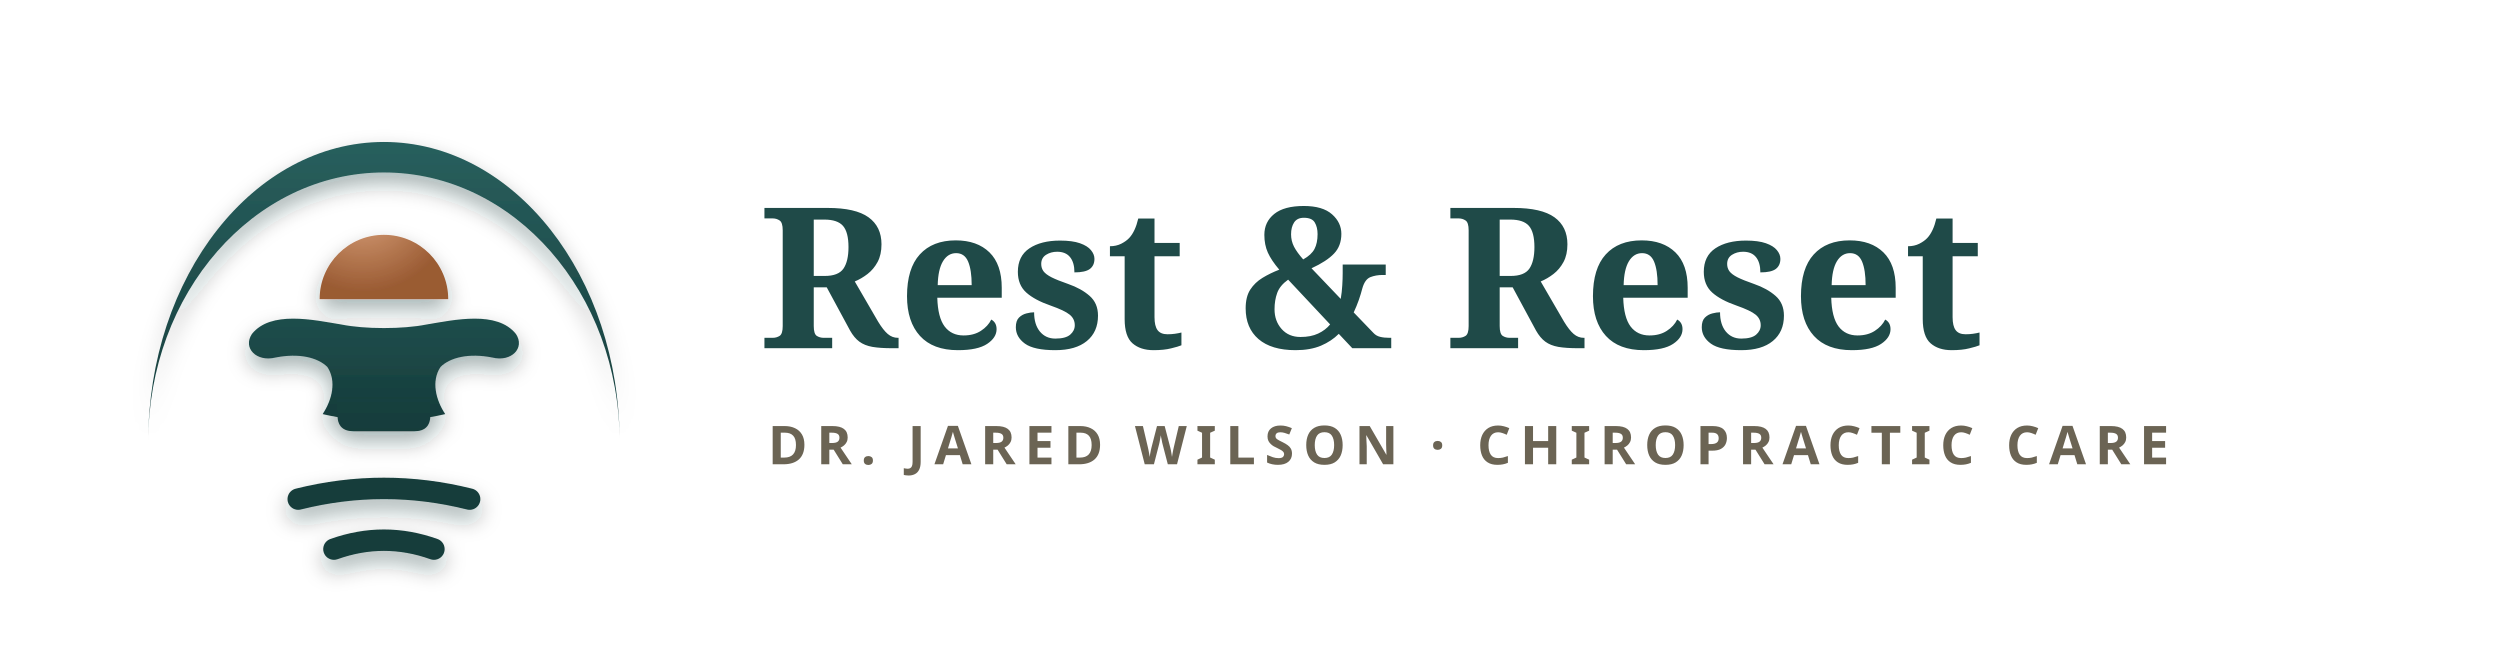
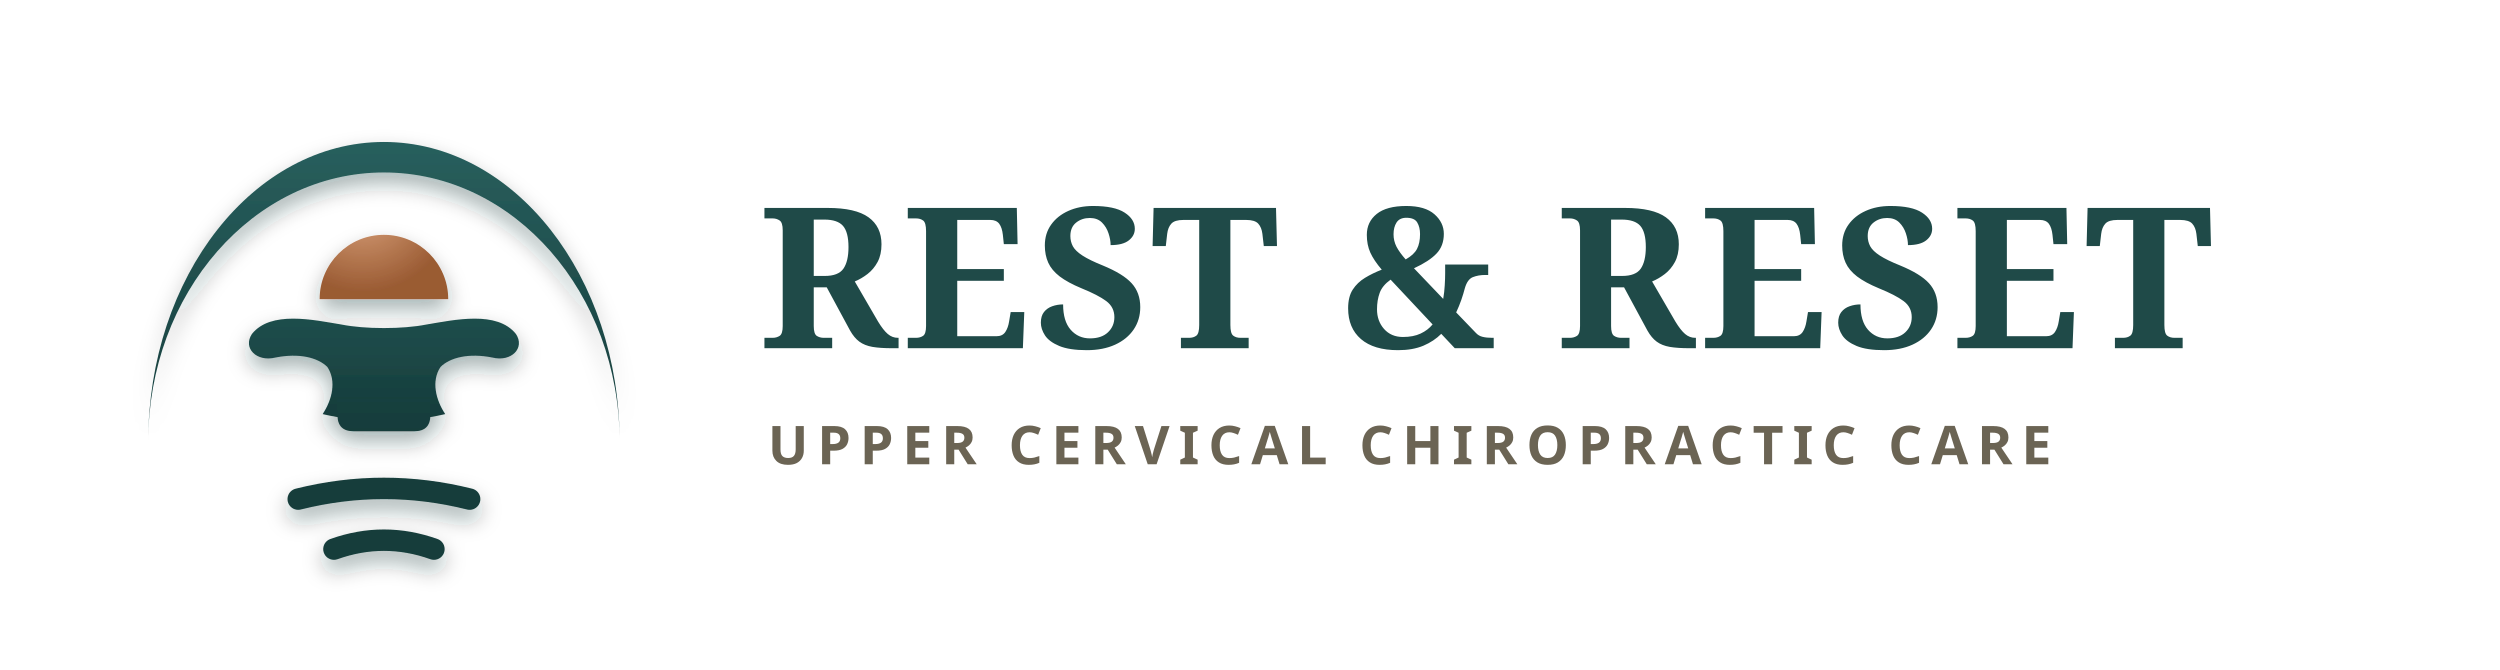
<svg xmlns="http://www.w3.org/2000/svg" viewBox="0 0 560 150">
  <g transform="translate(6 -5) scale(0.8)">
    <defs>
      <linearGradient id="t92" gradientUnits="userSpaceOnUse" x1="100" y1="40" x2="100" y2="180">
        <stop offset="0" stop-color="#2F6B69" />
        <stop offset="1" stop-color="#0E2F2E" />
      </linearGradient>
      <radialGradient id="c92" gradientUnits="userSpaceOnUse" cx="94" cy="84" r="26">
        <stop offset="0" stop-color="#E0A882" />
        <stop offset="1" stop-color="#9A5B33" />
      </radialGradient>
      <filter id="s92" x="-20%" y="-20%" width="140%" height="140%">
        <feDropShadow dx="0" dy="3" stdDeviation="3" flood-color="#0E2F2E" flood-opacity="0.35" />
      </filter>
    </defs>
    <g fill="url(#t92)" color="#163C3A" filter="url(#s92)">
      <g transform="translate(0,-22)">
        <path d="M34,152 A66,84 0 0 1 166,152 A62.1,71 0 0 0 34,152 Z" />
        <path fill="url(#c92)" d="M82,112 A18,18 0 0 1 118,112 Z" />
        <g transform="translate(100,131) scale(0.66) translate(-100,-128)">
          <path d="M44,114 C52,104 70,108 82,110 C92,112 108,112 118,110 C130,108 148,104 156,114 C160,120 154,126 146,124 C136,122 128,124 124,128 C120,134 122,142 126,148 Q100,154 74,148 C78,142 80,134 76,128 C72,124 64,122 54,124 C46,126 40,120 44,114 Z" />
        </g>
        <path d="M87,140 H113 V144.5 Q113,149 108.5,149 H91.5 Q87,149 87,144.5 Z" />
        <path d="M76,168 Q100,162 124,168 L124,168" fill="none" stroke="currentColor" stroke-width="6" stroke-linecap="round" />
        <path d="M86,182 Q100,177 114,182" fill="none" stroke="currentColor" stroke-width="6" stroke-linecap="round" />
      </g>
    </g>
  </g>
-   <text x="170" y="78" font-family="Lora, Georgia, serif" font-weight="600" font-size="44" fill="#1F4A48">Rest &amp; Reset</text>
-   <text x="172" y="104" font-family="Archivo, sans-serif" font-weight="600" font-size="12" letter-spacing="2" fill="#6B6454">DR. JARED WILSON · CHIROPRACTIC CARE</text>
+   <text x="170" y="78" font-family="Lora, Georgia, serif" font-weight="600" font-size="44" letter-spacing="1" fill="#1F4A48">REST &amp; RESET</text>
+   <text x="172" y="104" font-family="Archivo, sans-serif" font-weight="600" font-size="12" letter-spacing="2" fill="#6B6454">UPPER CERVICAL CHIROPRACTIC CARE</text>
</svg>
